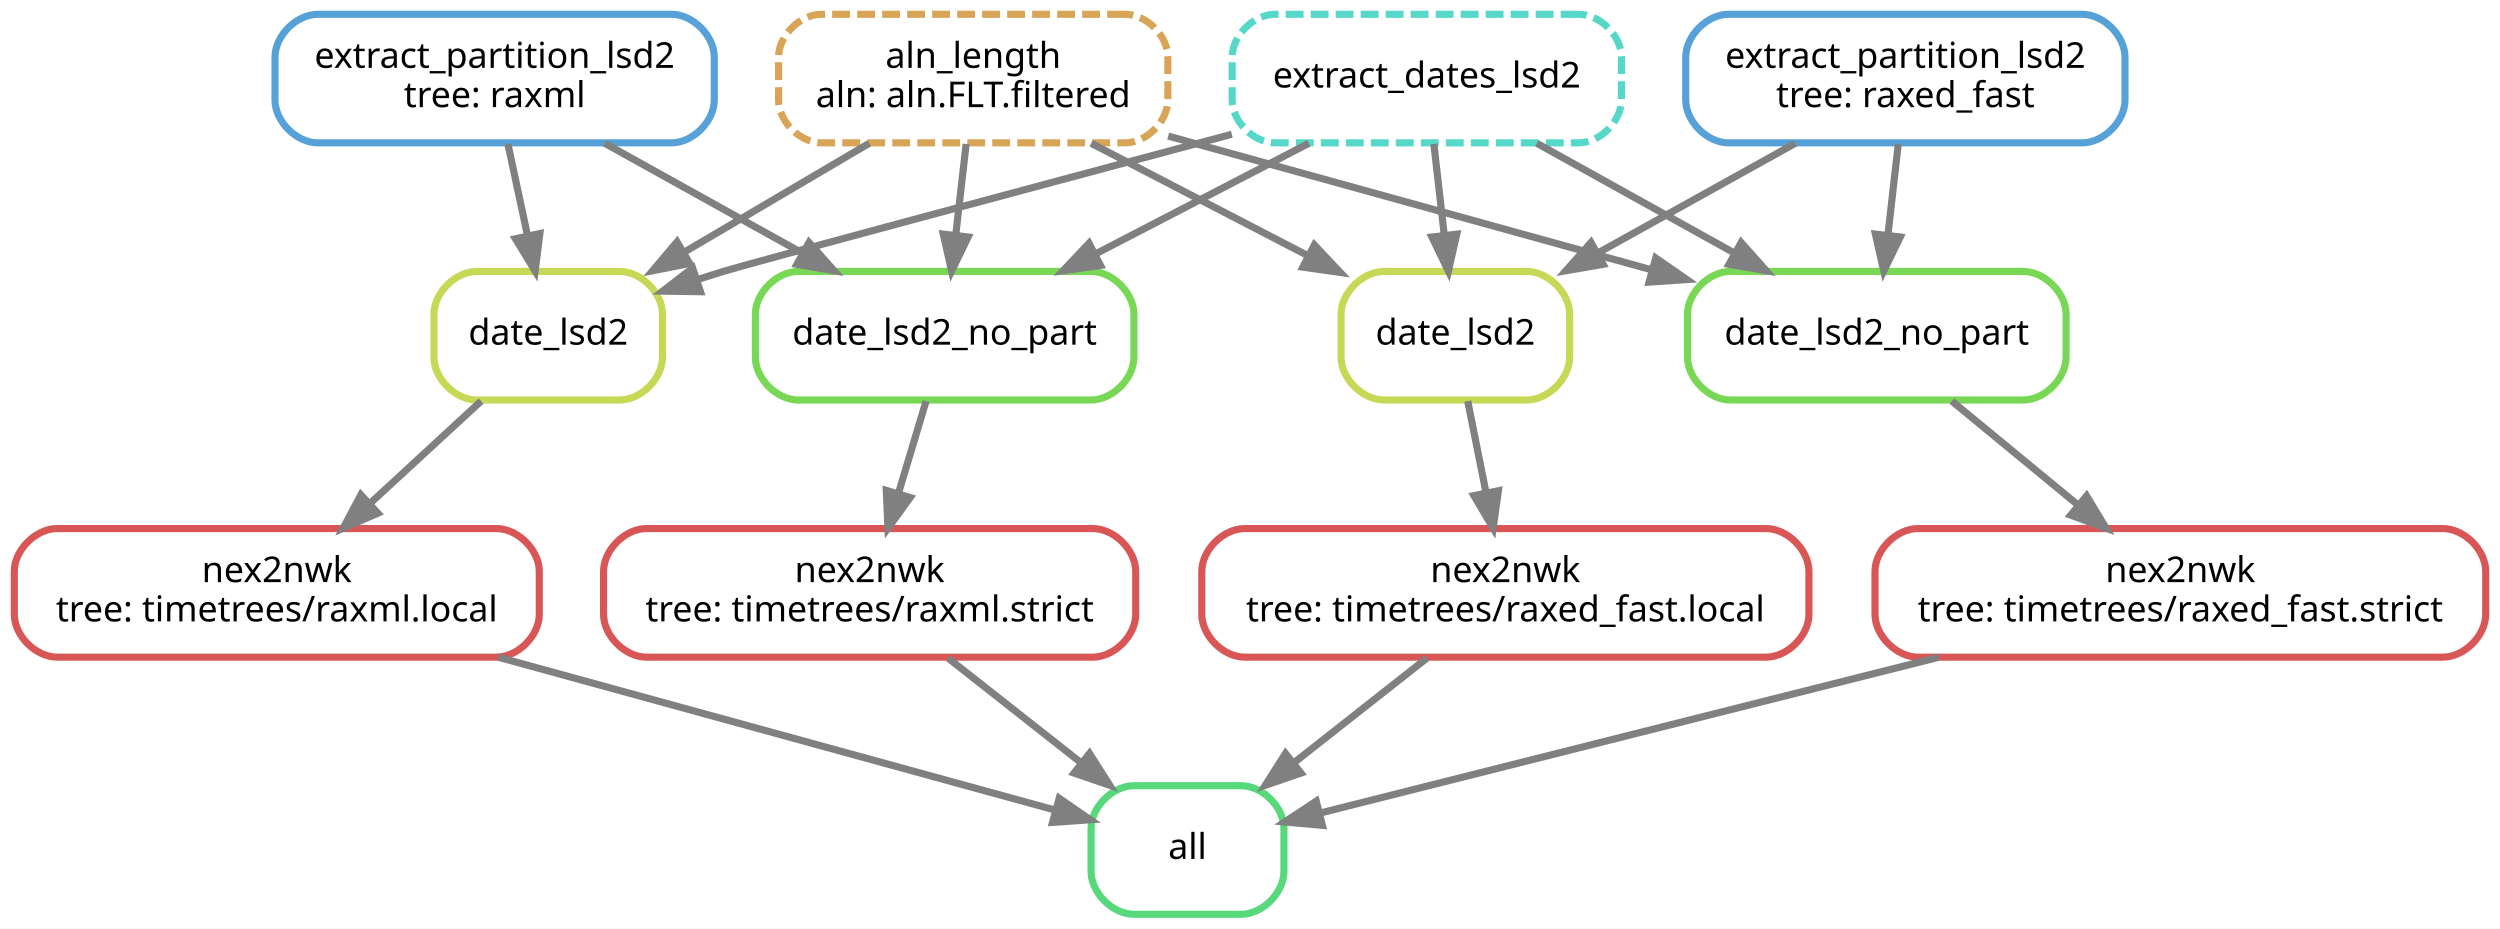
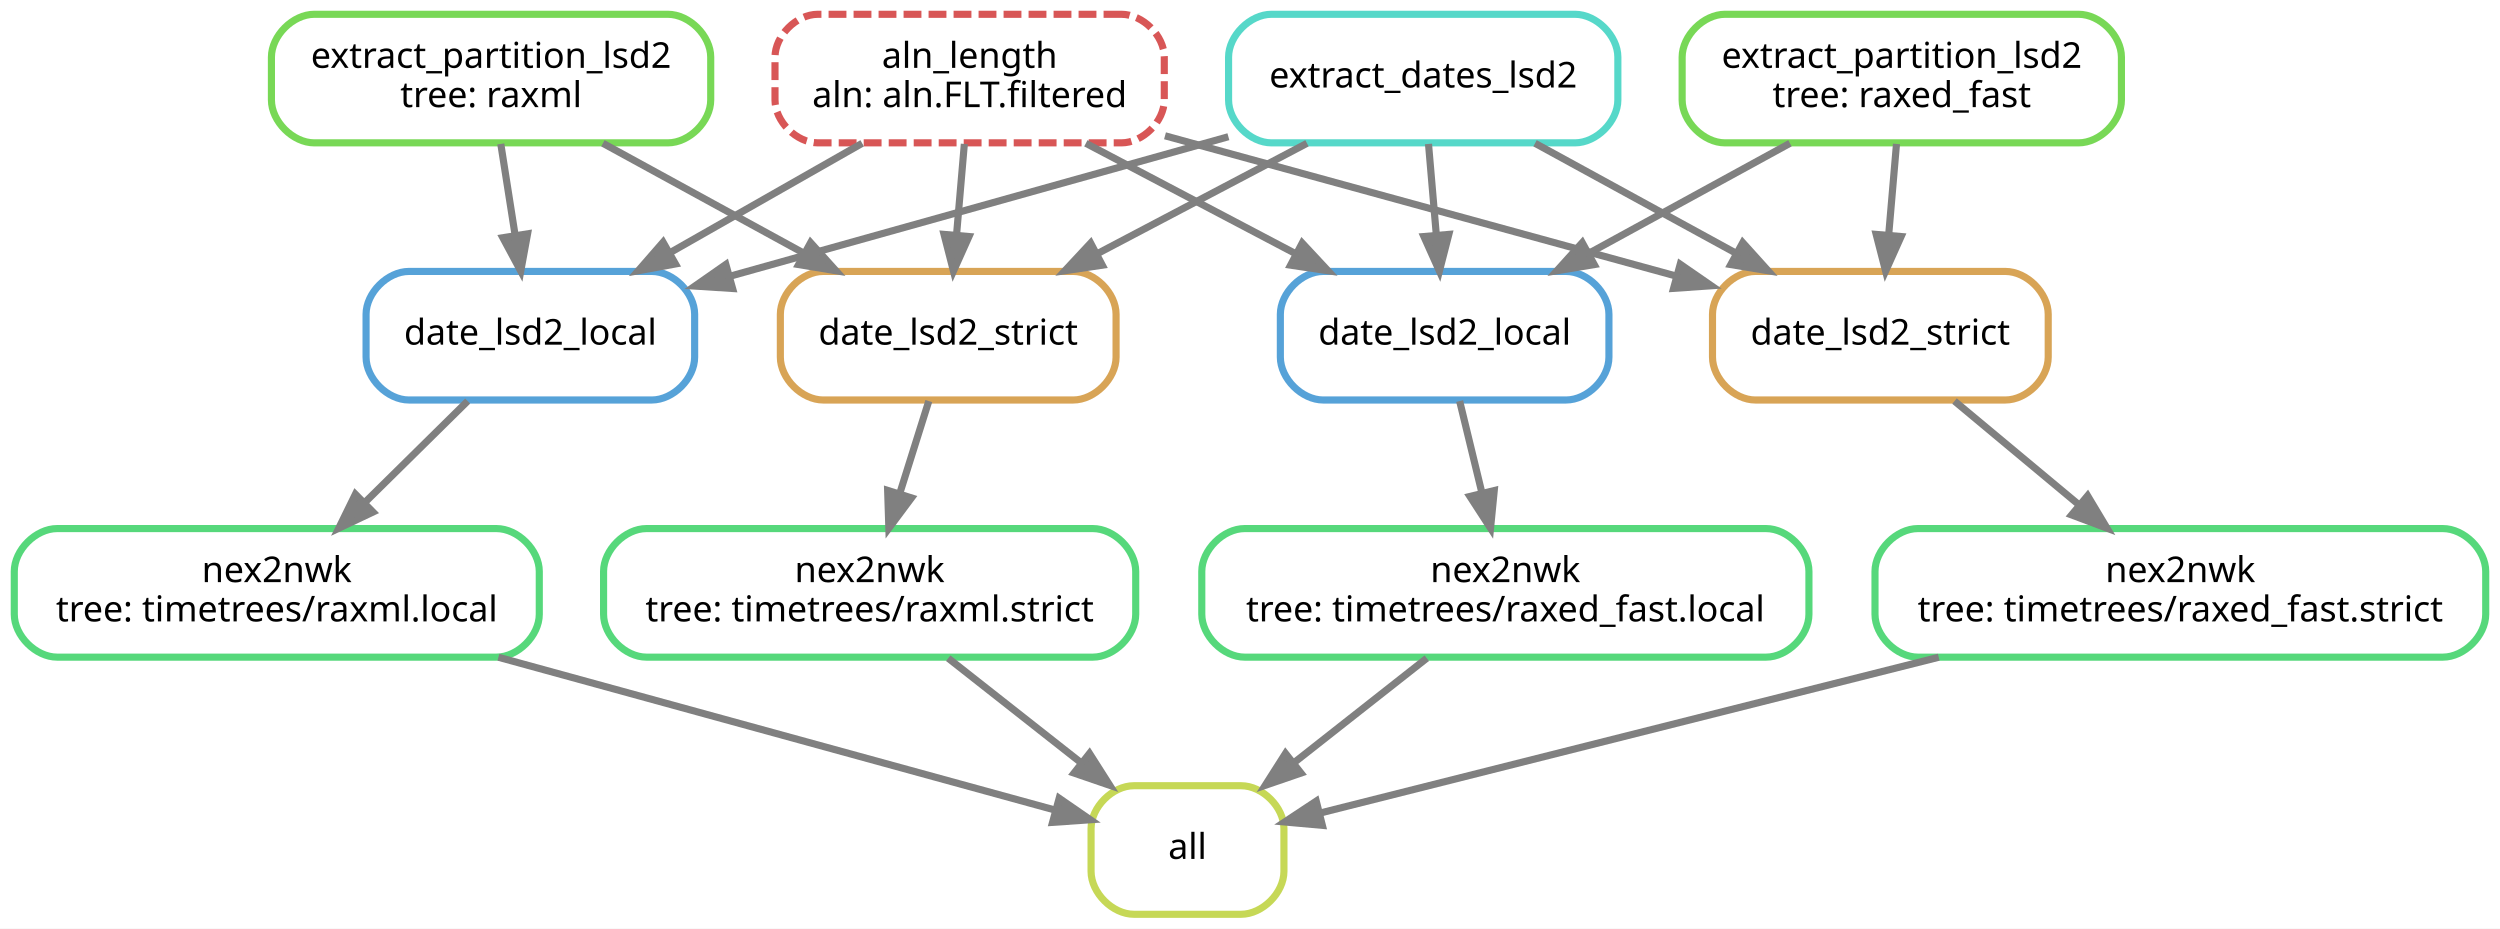
<svg xmlns="http://www.w3.org/2000/svg" width="700pt" height="260pt" viewBox="0.00 0.00 700.00 260.00">
  <g id="graph0" class="graph" transform="scale(1 1) rotate(0) translate(4 256)">
    <polygon fill="white" stroke="transparent" points="-4,4 -4,-256 696,-256 696,4 -4,4" />
    <g id="node1" class="node">
-       <path fill="none" stroke="#56d87b" stroke-width="2" d="M343.5,-36C343.5,-36 313.5,-36 313.5,-36 307.5,-36 301.5,-30 301.5,-24 301.5,-24 301.5,-12 301.5,-12 301.5,-6 307.5,0 313.5,0 313.5,0 343.5,0 343.5,0 349.5,0 355.5,-6 355.5,-12 355.5,-12 355.5,-24 355.5,-24 355.5,-30 349.5,-36 343.5,-36" />
+       <path fill="none" stroke="#c6d856" stroke-width="2" d="M343.5,-36C343.5,-36 313.5,-36 313.5,-36 307.5,-36 301.5,-30 301.5,-24 301.5,-24 301.5,-12 301.5,-12 301.5,-6 307.5,0 313.5,0 313.5,0 343.5,0 343.5,0 349.5,0 355.5,-6 355.5,-12 355.5,-12 355.5,-24 355.5,-24 355.5,-30 349.5,-36 343.5,-36" />
      <text text-anchor="middle" x="328.5" y="-15.5" font-family="sans" font-size="10.00">all</text>
    </g>
    <g id="node2" class="node">
-       <path fill="none" stroke="#d85656" stroke-width="2" d="M135,-108C135,-108 12,-108 12,-108 6,-108 0,-102 0,-96 0,-96 0,-84 0,-84 0,-78 6,-72 12,-72 12,-72 135,-72 135,-72 141,-72 147,-78 147,-84 147,-84 147,-96 147,-96 147,-102 141,-108 135,-108" />
+       <path fill="none" stroke="#56d87b" stroke-width="2" d="M135,-108C135,-108 12,-108 12,-108 6,-108 0,-102 0,-96 0,-96 0,-84 0,-84 0,-78 6,-72 12,-72 12,-72 135,-72 135,-72 141,-72 147,-78 147,-84 147,-84 147,-96 147,-96 147,-102 141,-108 135,-108" />
      <text text-anchor="middle" x="73.5" y="-93" font-family="sans" font-size="10.00">nex2nwk</text>
      <text text-anchor="middle" x="73.5" y="-82" font-family="sans" font-size="10.00">tree: timetrees/raxml.local</text>
    </g>
    <g id="edge1" class="edge">
      <path fill="none" stroke="grey" stroke-width="2" d="M135.55,-71.97C184.34,-58.57 250.68,-40.36 291.49,-29.16" />
      <polygon fill="grey" stroke="grey" stroke-width="2" points="292.57,-32.49 301.29,-26.47 290.72,-25.74 292.57,-32.49" />
    </g>
    <g id="node3" class="node">
-       <path fill="none" stroke="#c6d856" stroke-width="2" d="M169.5,-180C169.5,-180 129.5,-180 129.5,-180 123.5,-180 117.5,-174 117.5,-168 117.5,-168 117.5,-156 117.5,-156 117.5,-150 123.5,-144 129.5,-144 129.5,-144 169.5,-144 169.5,-144 175.5,-144 181.5,-150 181.5,-156 181.5,-156 181.5,-168 181.5,-168 181.5,-174 175.5,-180 169.5,-180" />
-       <text text-anchor="middle" x="149.5" y="-159.5" font-family="sans" font-size="10.00">date_lsd2</text>
+       <path fill="none" stroke="#56a2d8" stroke-width="2" d="M178.5,-180C178.5,-180 110.5,-180 110.5,-180 104.5,-180 98.5,-174 98.5,-168 98.5,-168 98.5,-156 98.5,-156 98.5,-150 104.5,-144 110.5,-144 110.5,-144 178.5,-144 178.5,-144 184.5,-144 190.5,-150 190.5,-156 190.5,-156 190.5,-168 190.5,-168 190.5,-174 184.5,-180 178.5,-180" />
+       <text text-anchor="middle" x="144.5" y="-159.5" font-family="sans" font-size="10.00">date_lsd2_local</text>
    </g>
    <g id="edge5" class="edge">
-       <path fill="none" stroke="grey" stroke-width="2" d="M130.71,-143.7C121.33,-135.05 109.82,-124.45 99.59,-115.03" />
-       <polygon fill="grey" stroke="grey" stroke-width="2" points="101.8,-112.3 92.07,-108.1 97.05,-117.45 101.8,-112.3" />
+       <path fill="none" stroke="grey" stroke-width="2" d="M126.95,-143.7C118.27,-135.14 107.64,-124.66 98.15,-115.3" />
+       <polygon fill="grey" stroke="grey" stroke-width="2" points="100.43,-112.63 90.85,-108.1 95.51,-117.62 100.43,-112.63" />
    </g>
    <g id="node4" class="node">
-       <path fill="none" stroke="#56a2d8" stroke-width="2" d="M184,-252C184,-252 85,-252 85,-252 79,-252 73,-246 73,-240 73,-240 73,-228 73,-228 73,-222 79,-216 85,-216 85,-216 184,-216 184,-216 190,-216 196,-222 196,-228 196,-228 196,-240 196,-240 196,-246 190,-252 184,-252" />
-       <text text-anchor="middle" x="134.5" y="-237" font-family="sans" font-size="10.00">extract_partition_lsd2</text>
-       <text text-anchor="middle" x="134.5" y="-226" font-family="sans" font-size="10.00">tree: raxml</text>
+       <path fill="none" stroke="#78d856" stroke-width="2" d="M183,-252C183,-252 84,-252 84,-252 78,-252 72,-246 72,-240 72,-240 72,-228 72,-228 72,-222 78,-216 84,-216 84,-216 183,-216 183,-216 189,-216 195,-222 195,-228 195,-228 195,-240 195,-240 195,-246 189,-252 183,-252" />
+       <text text-anchor="middle" x="133.5" y="-237" font-family="sans" font-size="10.00">extract_partition_lsd2</text>
+       <text text-anchor="middle" x="133.5" y="-226" font-family="sans" font-size="10.00">tree: raxml</text>
    </g>
    <g id="edge6" class="edge">
-       <path fill="none" stroke="grey" stroke-width="2" d="M138.21,-215.7C139.86,-207.98 141.85,-198.71 143.69,-190.11" />
-       <polygon fill="grey" stroke="grey" stroke-width="2" points="147.16,-190.62 145.83,-180.1 140.32,-189.15 147.16,-190.62" />
+       <path fill="none" stroke="grey" stroke-width="2" d="M136.22,-215.7C137.43,-207.98 138.89,-198.71 140.24,-190.11" />
+       <polygon fill="grey" stroke="grey" stroke-width="2" points="143.72,-190.53 141.81,-180.1 136.8,-189.44 143.72,-190.53" />
    </g>
    <g id="node8" class="node">
-       <path fill="none" stroke="#78d856" stroke-width="2" d="M301.5,-180C301.5,-180 219.5,-180 219.5,-180 213.5,-180 207.5,-174 207.5,-168 207.5,-168 207.5,-156 207.5,-156 207.5,-150 213.5,-144 219.5,-144 219.5,-144 301.5,-144 301.5,-144 307.5,-144 313.5,-150 313.5,-156 313.5,-156 313.5,-168 313.5,-168 313.5,-174 307.5,-180 301.5,-180" />
-       <text text-anchor="middle" x="260.5" y="-159.5" font-family="sans" font-size="10.00">date_lsd2_no_part</text>
+       <path fill="none" stroke="#d8a456" stroke-width="2" d="M296.5,-180C296.5,-180 226.5,-180 226.5,-180 220.5,-180 214.5,-174 214.5,-168 214.5,-168 214.5,-156 214.5,-156 214.5,-150 220.5,-144 226.5,-144 226.5,-144 296.5,-144 296.5,-144 302.5,-144 308.5,-150 308.5,-156 308.5,-156 308.5,-168 308.5,-168 308.5,-174 302.5,-180 296.5,-180" />
+       <text text-anchor="middle" x="261.5" y="-159.5" font-family="sans" font-size="10.00">date_lsd2_strict</text>
    </g>
    <g id="edge10" class="edge">
-       <path fill="none" stroke="grey" stroke-width="2" d="M165.32,-215.88C181.95,-206.64 202.66,-195.13 220.52,-185.21" />
-       <polygon fill="grey" stroke="grey" stroke-width="2" points="222.52,-188.11 229.56,-180.19 219.12,-181.99 222.52,-188.11" />
+       <path fill="none" stroke="grey" stroke-width="2" d="M164.81,-215.88C181.7,-206.64 202.75,-195.13 220.88,-185.21" />
+       <polygon fill="grey" stroke="grey" stroke-width="2" points="222.97,-188.06 230.07,-180.19 219.61,-181.92 222.97,-188.06" />
    </g>
    <g id="node5" class="node">
-       <path fill="none" stroke="#d8a456" stroke-width="2" stroke-dasharray="5,2" d="M311,-252C311,-252 226,-252 226,-252 220,-252 214,-246 214,-240 214,-240 214,-228 214,-228 214,-222 220,-216 226,-216 226,-216 311,-216 311,-216 317,-216 323,-222 323,-228 323,-228 323,-240 323,-240 323,-246 317,-252 311,-252" />
-       <text text-anchor="middle" x="268.5" y="-237" font-family="sans" font-size="10.00">aln_length</text>
-       <text text-anchor="middle" x="268.5" y="-226" font-family="sans" font-size="10.00">aln: aln.FLT.filtered</text>
+       <path fill="none" stroke="#d85656" stroke-width="2" stroke-dasharray="5,2" d="M310,-252C310,-252 225,-252 225,-252 219,-252 213,-246 213,-240 213,-240 213,-228 213,-228 213,-222 219,-216 225,-216 225,-216 310,-216 310,-216 316,-216 322,-222 322,-228 322,-228 322,-240 322,-240 322,-246 316,-252 310,-252" />
+       <text text-anchor="middle" x="267.5" y="-237" font-family="sans" font-size="10.00">aln_length</text>
+       <text text-anchor="middle" x="267.5" y="-226" font-family="sans" font-size="10.00">aln: aln.FLT.filtered</text>
    </g>
    <g id="edge7" class="edge">
-       <path fill="none" stroke="grey" stroke-width="2" d="M239.39,-215.88C223.83,-206.72 204.48,-195.34 187.72,-185.48" />
-       <polygon fill="grey" stroke="grey" stroke-width="2" points="189.12,-182.24 178.72,-180.19 185.57,-188.28 189.12,-182.24" />
+       <path fill="none" stroke="grey" stroke-width="2" d="M237.41,-215.88C221.18,-206.64 200.96,-195.13 183.53,-185.21" />
+       <polygon fill="grey" stroke="grey" stroke-width="2" points="185.13,-182.09 174.7,-180.19 181.66,-188.18 185.13,-182.09" />
    </g>
    <g id="edge11" class="edge">
-       <path fill="none" stroke="grey" stroke-width="2" d="M266.52,-215.7C265.64,-207.98 264.58,-198.71 263.6,-190.11" />
-       <polygon fill="grey" stroke="grey" stroke-width="2" points="267.07,-189.64 262.45,-180.1 260.11,-190.44 267.07,-189.64" />
+       <path fill="none" stroke="grey" stroke-width="2" d="M266.02,-215.7C265.36,-207.98 264.56,-198.71 263.82,-190.11" />
+       <polygon fill="grey" stroke="grey" stroke-width="2" points="267.31,-189.77 262.97,-180.1 260.33,-190.37 267.31,-189.77" />
    </g>
    <g id="node10" class="node">
-       <path fill="none" stroke="#c6d856" stroke-width="2" d="M423.5,-180C423.5,-180 383.5,-180 383.5,-180 377.5,-180 371.5,-174 371.5,-168 371.5,-168 371.5,-156 371.5,-156 371.5,-150 377.5,-144 383.5,-144 383.5,-144 423.5,-144 423.5,-144 429.5,-144 435.5,-150 435.5,-156 435.5,-156 435.5,-168 435.5,-168 435.5,-174 429.5,-180 423.5,-180" />
-       <text text-anchor="middle" x="403.5" y="-159.5" font-family="sans" font-size="10.00">date_lsd2</text>
+       <path fill="none" stroke="#56a2d8" stroke-width="2" d="M434.5,-180C434.5,-180 366.5,-180 366.5,-180 360.5,-180 354.5,-174 354.5,-168 354.5,-168 354.5,-156 354.5,-156 354.5,-150 360.5,-144 366.5,-144 366.5,-144 434.5,-144 434.5,-144 440.5,-144 446.5,-150 446.5,-156 446.5,-156 446.5,-168 446.5,-168 446.5,-174 440.5,-180 434.5,-180" />
+       <text text-anchor="middle" x="400.5" y="-159.5" font-family="sans" font-size="10.00">date_lsd2_local</text>
    </g>
    <g id="edge15" class="edge">
-       <path fill="none" stroke="grey" stroke-width="2" d="M301.52,-215.88C319.85,-206.37 342.82,-194.46 362.31,-184.36" />
-       <polygon fill="grey" stroke="grey" stroke-width="2" points="364.02,-187.42 371.28,-179.71 360.79,-181.2 364.02,-187.42" />
+       <path fill="none" stroke="grey" stroke-width="2" d="M300.04,-215.88C317.75,-206.55 339.85,-194.92 358.82,-184.94" />
+       <polygon fill="grey" stroke="grey" stroke-width="2" points="360.62,-187.94 367.84,-180.19 357.36,-181.75 360.62,-187.94" />
    </g>
    <g id="node13" class="node">
-       <path fill="none" stroke="#78d856" stroke-width="2" d="M562.5,-180C562.5,-180 480.5,-180 480.5,-180 474.5,-180 468.5,-174 468.5,-168 468.5,-168 468.5,-156 468.5,-156 468.5,-150 474.5,-144 480.5,-144 480.5,-144 562.5,-144 562.5,-144 568.5,-144 574.5,-150 574.5,-156 574.5,-156 574.5,-168 574.5,-168 574.5,-174 568.5,-180 562.5,-180" />
-       <text text-anchor="middle" x="521.5" y="-159.5" font-family="sans" font-size="10.00">date_lsd2_no_part</text>
+       <path fill="none" stroke="#d8a456" stroke-width="2" d="M557.5,-180C557.5,-180 487.5,-180 487.5,-180 481.5,-180 475.5,-174 475.5,-168 475.5,-168 475.5,-156 475.5,-156 475.5,-150 481.5,-144 487.5,-144 487.5,-144 557.5,-144 557.5,-144 563.5,-144 569.5,-150 569.5,-156 569.5,-156 569.5,-168 569.5,-168 569.5,-174 563.5,-180 557.5,-180" />
+       <text text-anchor="middle" x="522.5" y="-159.5" font-family="sans" font-size="10.00">date_lsd2_strict</text>
    </g>
    <g id="edge19" class="edge">
-       <path fill="none" stroke="grey" stroke-width="2" d="M323.09,-217.9C362.89,-206.88 416.93,-191.93 458.55,-180.42" />
-       <polygon fill="grey" stroke="grey" stroke-width="2" points="459.61,-183.76 468.31,-177.72 457.74,-177.01 459.61,-183.76" />
+       <path fill="none" stroke="grey" stroke-width="2" d="M322.2,-217.98C364.43,-206.39 422.67,-190.4 465.47,-178.66" />
+       <polygon fill="grey" stroke="grey" stroke-width="2" points="466.46,-182.01 475.17,-175.99 464.6,-175.26 466.46,-182.01" />
    </g>
    <g id="node6" class="node">
-       <path fill="none" stroke="#56d8c9" stroke-width="2" stroke-dasharray="5,2" d="M438,-252C438,-252 353,-252 353,-252 347,-252 341,-246 341,-240 341,-240 341,-228 341,-228 341,-222 347,-216 353,-216 353,-216 438,-216 438,-216 444,-216 450,-222 450,-228 450,-228 450,-240 450,-240 450,-246 444,-252 438,-252" />
-       <text text-anchor="middle" x="395.5" y="-231.5" font-family="sans" font-size="10.00">extract_dates_lsd2</text>
+       <path fill="none" stroke="#56d8c9" stroke-width="2" d="M437,-252C437,-252 352,-252 352,-252 346,-252 340,-246 340,-240 340,-240 340,-228 340,-228 340,-222 346,-216 352,-216 352,-216 437,-216 437,-216 443,-216 449,-222 449,-228 449,-228 449,-240 449,-240 449,-246 443,-252 437,-252" />
+       <text text-anchor="middle" x="394.5" y="-231.5" font-family="sans" font-size="10.00">extract_dates_lsd2</text>
    </g>
    <g id="edge8" class="edge">
-       <path fill="none" stroke="grey" stroke-width="2" d="M340.91,-218.42C285.06,-203.48 205.47,-182.14 198.5,-180 196.09,-179.26 193.62,-178.48 191.14,-177.67" />
-       <polygon fill="grey" stroke="grey" stroke-width="2" points="192.14,-174.32 181.55,-174.48 189.93,-180.96 192.14,-174.32" />
+       <path fill="none" stroke="grey" stroke-width="2" d="M339.95,-217.72C298.58,-206.14 241.93,-190.28 200.27,-178.62" />
+       <polygon fill="grey" stroke="grey" stroke-width="2" points="201.13,-175.22 190.56,-175.9 199.24,-181.96 201.13,-175.22" />
    </g>
    <g id="edge12" class="edge">
-       <path fill="none" stroke="grey" stroke-width="2" d="M362.48,-215.88C344.42,-206.51 321.85,-194.81 302.55,-184.8" />
-       <polygon fill="grey" stroke="grey" stroke-width="2" points="304.14,-181.69 293.65,-180.19 300.92,-187.9 304.14,-181.69" />
+       <path fill="none" stroke="grey" stroke-width="2" d="M361.96,-215.88C344.25,-206.55 322.15,-194.92 303.18,-184.94" />
+       <polygon fill="grey" stroke="grey" stroke-width="2" points="304.64,-181.75 294.16,-180.19 301.38,-187.94 304.64,-181.75" />
    </g>
    <g id="edge16" class="edge">
-       <path fill="none" stroke="grey" stroke-width="2" d="M397.48,-215.7C398.36,-207.98 399.42,-198.71 400.4,-190.11" />
-       <polygon fill="grey" stroke="grey" stroke-width="2" points="403.89,-190.44 401.55,-180.1 396.93,-189.64 403.89,-190.44" />
+       <path fill="none" stroke="grey" stroke-width="2" d="M395.98,-215.7C396.64,-207.98 397.44,-198.71 398.18,-190.11" />
+       <polygon fill="grey" stroke="grey" stroke-width="2" points="401.67,-190.37 399.03,-180.1 394.69,-189.77 401.67,-190.37" />
    </g>
    <g id="edge20" class="edge">
-       <path fill="none" stroke="grey" stroke-width="2" d="M426.32,-215.88C442.95,-206.64 463.66,-195.13 481.52,-185.21" />
-       <polygon fill="grey" stroke="grey" stroke-width="2" points="483.52,-188.11 490.56,-180.19 480.12,-181.99 483.52,-188.11" />
+       <path fill="none" stroke="grey" stroke-width="2" d="M425.81,-215.88C442.7,-206.64 463.75,-195.13 481.88,-185.21" />
+       <polygon fill="grey" stroke="grey" stroke-width="2" points="483.97,-188.06 491.07,-180.19 480.61,-181.92 483.97,-188.06" />
    </g>
    <g id="node7" class="node">
-       <path fill="none" stroke="#d85656" stroke-width="2" d="M302,-108C302,-108 177,-108 177,-108 171,-108 165,-102 165,-96 165,-96 165,-84 165,-84 165,-78 171,-72 177,-72 177,-72 302,-72 302,-72 308,-72 314,-78 314,-84 314,-84 314,-96 314,-96 314,-102 308,-108 302,-108" />
+       <path fill="none" stroke="#56d87b" stroke-width="2" d="M302,-108C302,-108 177,-108 177,-108 171,-108 165,-102 165,-96 165,-96 165,-84 165,-84 165,-78 171,-72 177,-72 177,-72 302,-72 302,-72 308,-72 314,-78 314,-84 314,-84 314,-96 314,-96 314,-102 308,-108 302,-108" />
      <text text-anchor="middle" x="239.5" y="-93" font-family="sans" font-size="10.00">nex2nwk</text>
      <text text-anchor="middle" x="239.5" y="-82" font-family="sans" font-size="10.00">tree: timetrees/raxml.strict</text>
    </g>
    <g id="edge2" class="edge">
      <path fill="none" stroke="grey" stroke-width="2" d="M261.5,-71.7C272.71,-62.88 286.5,-52.03 298.65,-42.47" />
      <polygon fill="grey" stroke="grey" stroke-width="2" points="301.06,-45.04 306.75,-36.1 296.73,-39.54 301.06,-45.04" />
    </g>
    <g id="edge9" class="edge">
-       <path fill="none" stroke="grey" stroke-width="2" d="M255.31,-143.7C252.97,-135.9 250.15,-126.51 247.55,-117.83" />
-       <polygon fill="grey" stroke="grey" stroke-width="2" points="250.86,-116.68 244.63,-108.1 244.15,-118.69 250.86,-116.68" />
+       <path fill="none" stroke="grey" stroke-width="2" d="M256.06,-143.7C253.61,-135.9 250.66,-126.51 247.93,-117.83" />
+       <polygon fill="grey" stroke="grey" stroke-width="2" points="251.21,-116.59 244.88,-108.1 244.54,-118.69 251.21,-116.59" />
    </g>
    <g id="node9" class="node">
-       <path fill="none" stroke="#d85656" stroke-width="2" d="M490.5,-108C490.5,-108 344.5,-108 344.5,-108 338.5,-108 332.5,-102 332.5,-96 332.5,-96 332.5,-84 332.5,-84 332.5,-78 338.5,-72 344.5,-72 344.5,-72 490.5,-72 490.5,-72 496.5,-72 502.5,-78 502.5,-84 502.5,-84 502.5,-96 502.5,-96 502.5,-102 496.5,-108 490.5,-108" />
+       <path fill="none" stroke="#56d87b" stroke-width="2" d="M490.5,-108C490.5,-108 344.5,-108 344.5,-108 338.5,-108 332.5,-102 332.5,-96 332.5,-96 332.5,-84 332.5,-84 332.5,-78 338.5,-72 344.5,-72 344.5,-72 490.5,-72 490.5,-72 496.5,-72 502.5,-78 502.5,-84 502.5,-84 502.5,-96 502.5,-96 502.5,-102 496.5,-108 490.5,-108" />
      <text text-anchor="middle" x="417.5" y="-93" font-family="sans" font-size="10.00">nex2nwk</text>
      <text text-anchor="middle" x="417.5" y="-82" font-family="sans" font-size="10.00">tree: timetrees/raxed_fast.local</text>
    </g>
    <g id="edge3" class="edge">
      <path fill="none" stroke="grey" stroke-width="2" d="M395.5,-71.7C384.29,-62.88 370.5,-52.03 358.35,-42.47" />
      <polygon fill="grey" stroke="grey" stroke-width="2" points="360.27,-39.54 350.25,-36.1 355.94,-45.04 360.27,-39.54" />
    </g>
    <g id="edge13" class="edge">
-       <path fill="none" stroke="grey" stroke-width="2" d="M406.96,-143.7C408.5,-135.98 410.36,-126.71 412.08,-118.11" />
-       <polygon fill="grey" stroke="grey" stroke-width="2" points="415.55,-118.6 414.08,-108.1 408.69,-117.22 415.55,-118.6" />
+       <path fill="none" stroke="grey" stroke-width="2" d="M404.7,-143.7C406.6,-135.9 408.88,-126.51 410.98,-117.83" />
+       <polygon fill="grey" stroke="grey" stroke-width="2" points="414.39,-118.65 413.35,-108.1 407.58,-117 414.39,-118.65" />
    </g>
    <g id="node11" class="node">
-       <path fill="none" stroke="#56a2d8" stroke-width="2" d="M579,-252C579,-252 480,-252 480,-252 474,-252 468,-246 468,-240 468,-240 468,-228 468,-228 468,-222 474,-216 480,-216 480,-216 579,-216 579,-216 585,-216 591,-222 591,-228 591,-228 591,-240 591,-240 591,-246 585,-252 579,-252" />
-       <text text-anchor="middle" x="529.5" y="-237" font-family="sans" font-size="10.00">extract_partition_lsd2</text>
-       <text text-anchor="middle" x="529.5" y="-226" font-family="sans" font-size="10.00">tree: raxed_fast</text>
+       <path fill="none" stroke="#78d856" stroke-width="2" d="M578,-252C578,-252 479,-252 479,-252 473,-252 467,-246 467,-240 467,-240 467,-228 467,-228 467,-222 473,-216 479,-216 479,-216 578,-216 578,-216 584,-216 590,-222 590,-228 590,-228 590,-240 590,-240 590,-246 584,-252 578,-252" />
+       <text text-anchor="middle" x="528.5" y="-237" font-family="sans" font-size="10.00">extract_partition_lsd2</text>
+       <text text-anchor="middle" x="528.5" y="-226" font-family="sans" font-size="10.00">tree: raxed_fast</text>
    </g>
    <g id="edge14" class="edge">
-       <path fill="none" stroke="grey" stroke-width="2" d="M498.68,-215.88C482.05,-206.64 461.34,-195.13 443.48,-185.21" />
-       <polygon fill="grey" stroke="grey" stroke-width="2" points="444.88,-181.99 434.44,-180.19 441.48,-188.11 444.88,-181.99" />
+       <path fill="none" stroke="grey" stroke-width="2" d="M497.19,-215.88C480.3,-206.64 459.25,-195.13 441.12,-185.21" />
+       <polygon fill="grey" stroke="grey" stroke-width="2" points="442.39,-181.92 431.93,-180.19 439.03,-188.06 442.39,-181.92" />
    </g>
    <g id="edge18" class="edge">
-       <path fill="none" stroke="grey" stroke-width="2" d="M527.52,-215.7C526.64,-207.98 525.58,-198.71 524.6,-190.11" />
-       <polygon fill="grey" stroke="grey" stroke-width="2" points="528.07,-189.64 523.45,-180.1 521.11,-190.44 528.07,-189.64" />
+       <path fill="none" stroke="grey" stroke-width="2" d="M527.02,-215.7C526.36,-207.98 525.56,-198.71 524.82,-190.11" />
+       <polygon fill="grey" stroke="grey" stroke-width="2" points="528.31,-189.77 523.97,-180.1 521.33,-190.37 528.31,-189.77" />
    </g>
    <g id="node12" class="node">
-       <path fill="none" stroke="#d85656" stroke-width="2" d="M680,-108C680,-108 533,-108 533,-108 527,-108 521,-102 521,-96 521,-96 521,-84 521,-84 521,-78 527,-72 533,-72 533,-72 680,-72 680,-72 686,-72 692,-78 692,-84 692,-84 692,-96 692,-96 692,-102 686,-108 680,-108" />
+       <path fill="none" stroke="#56d87b" stroke-width="2" d="M680,-108C680,-108 533,-108 533,-108 527,-108 521,-102 521,-96 521,-96 521,-84 521,-84 521,-78 527,-72 533,-72 533,-72 680,-72 680,-72 686,-72 692,-78 692,-84 692,-84 692,-96 692,-96 692,-102 686,-108 680,-108" />
      <text text-anchor="middle" x="606.5" y="-93" font-family="sans" font-size="10.00">nex2nwk</text>
      <text text-anchor="middle" x="606.5" y="-82" font-family="sans" font-size="10.00">tree: timetrees/raxed_fast.strict</text>
    </g>
    <g id="edge4" class="edge">
      <path fill="none" stroke="grey" stroke-width="2" d="M538.85,-71.97C484.28,-58.22 409.57,-39.41 365.44,-28.3" />
      <polygon fill="grey" stroke="grey" stroke-width="2" points="366.26,-24.9 355.71,-25.85 364.55,-31.69 366.26,-24.9" />
    </g>
    <g id="edge17" class="edge">
-       <path fill="none" stroke="grey" stroke-width="2" d="M542.51,-143.7C553.22,-134.88 566.39,-124.03 578,-114.47" />
-       <polygon fill="grey" stroke="grey" stroke-width="2" points="580.24,-117.16 585.73,-108.1 575.79,-111.76 580.24,-117.16" />
+       <path fill="none" stroke="grey" stroke-width="2" d="M543.26,-143.7C553.74,-134.97 566.61,-124.24 578,-114.75" />
+       <polygon fill="grey" stroke="grey" stroke-width="2" points="580.53,-117.19 585.97,-108.1 576.05,-111.82 580.53,-117.19" />
    </g>
  </g>
</svg>
